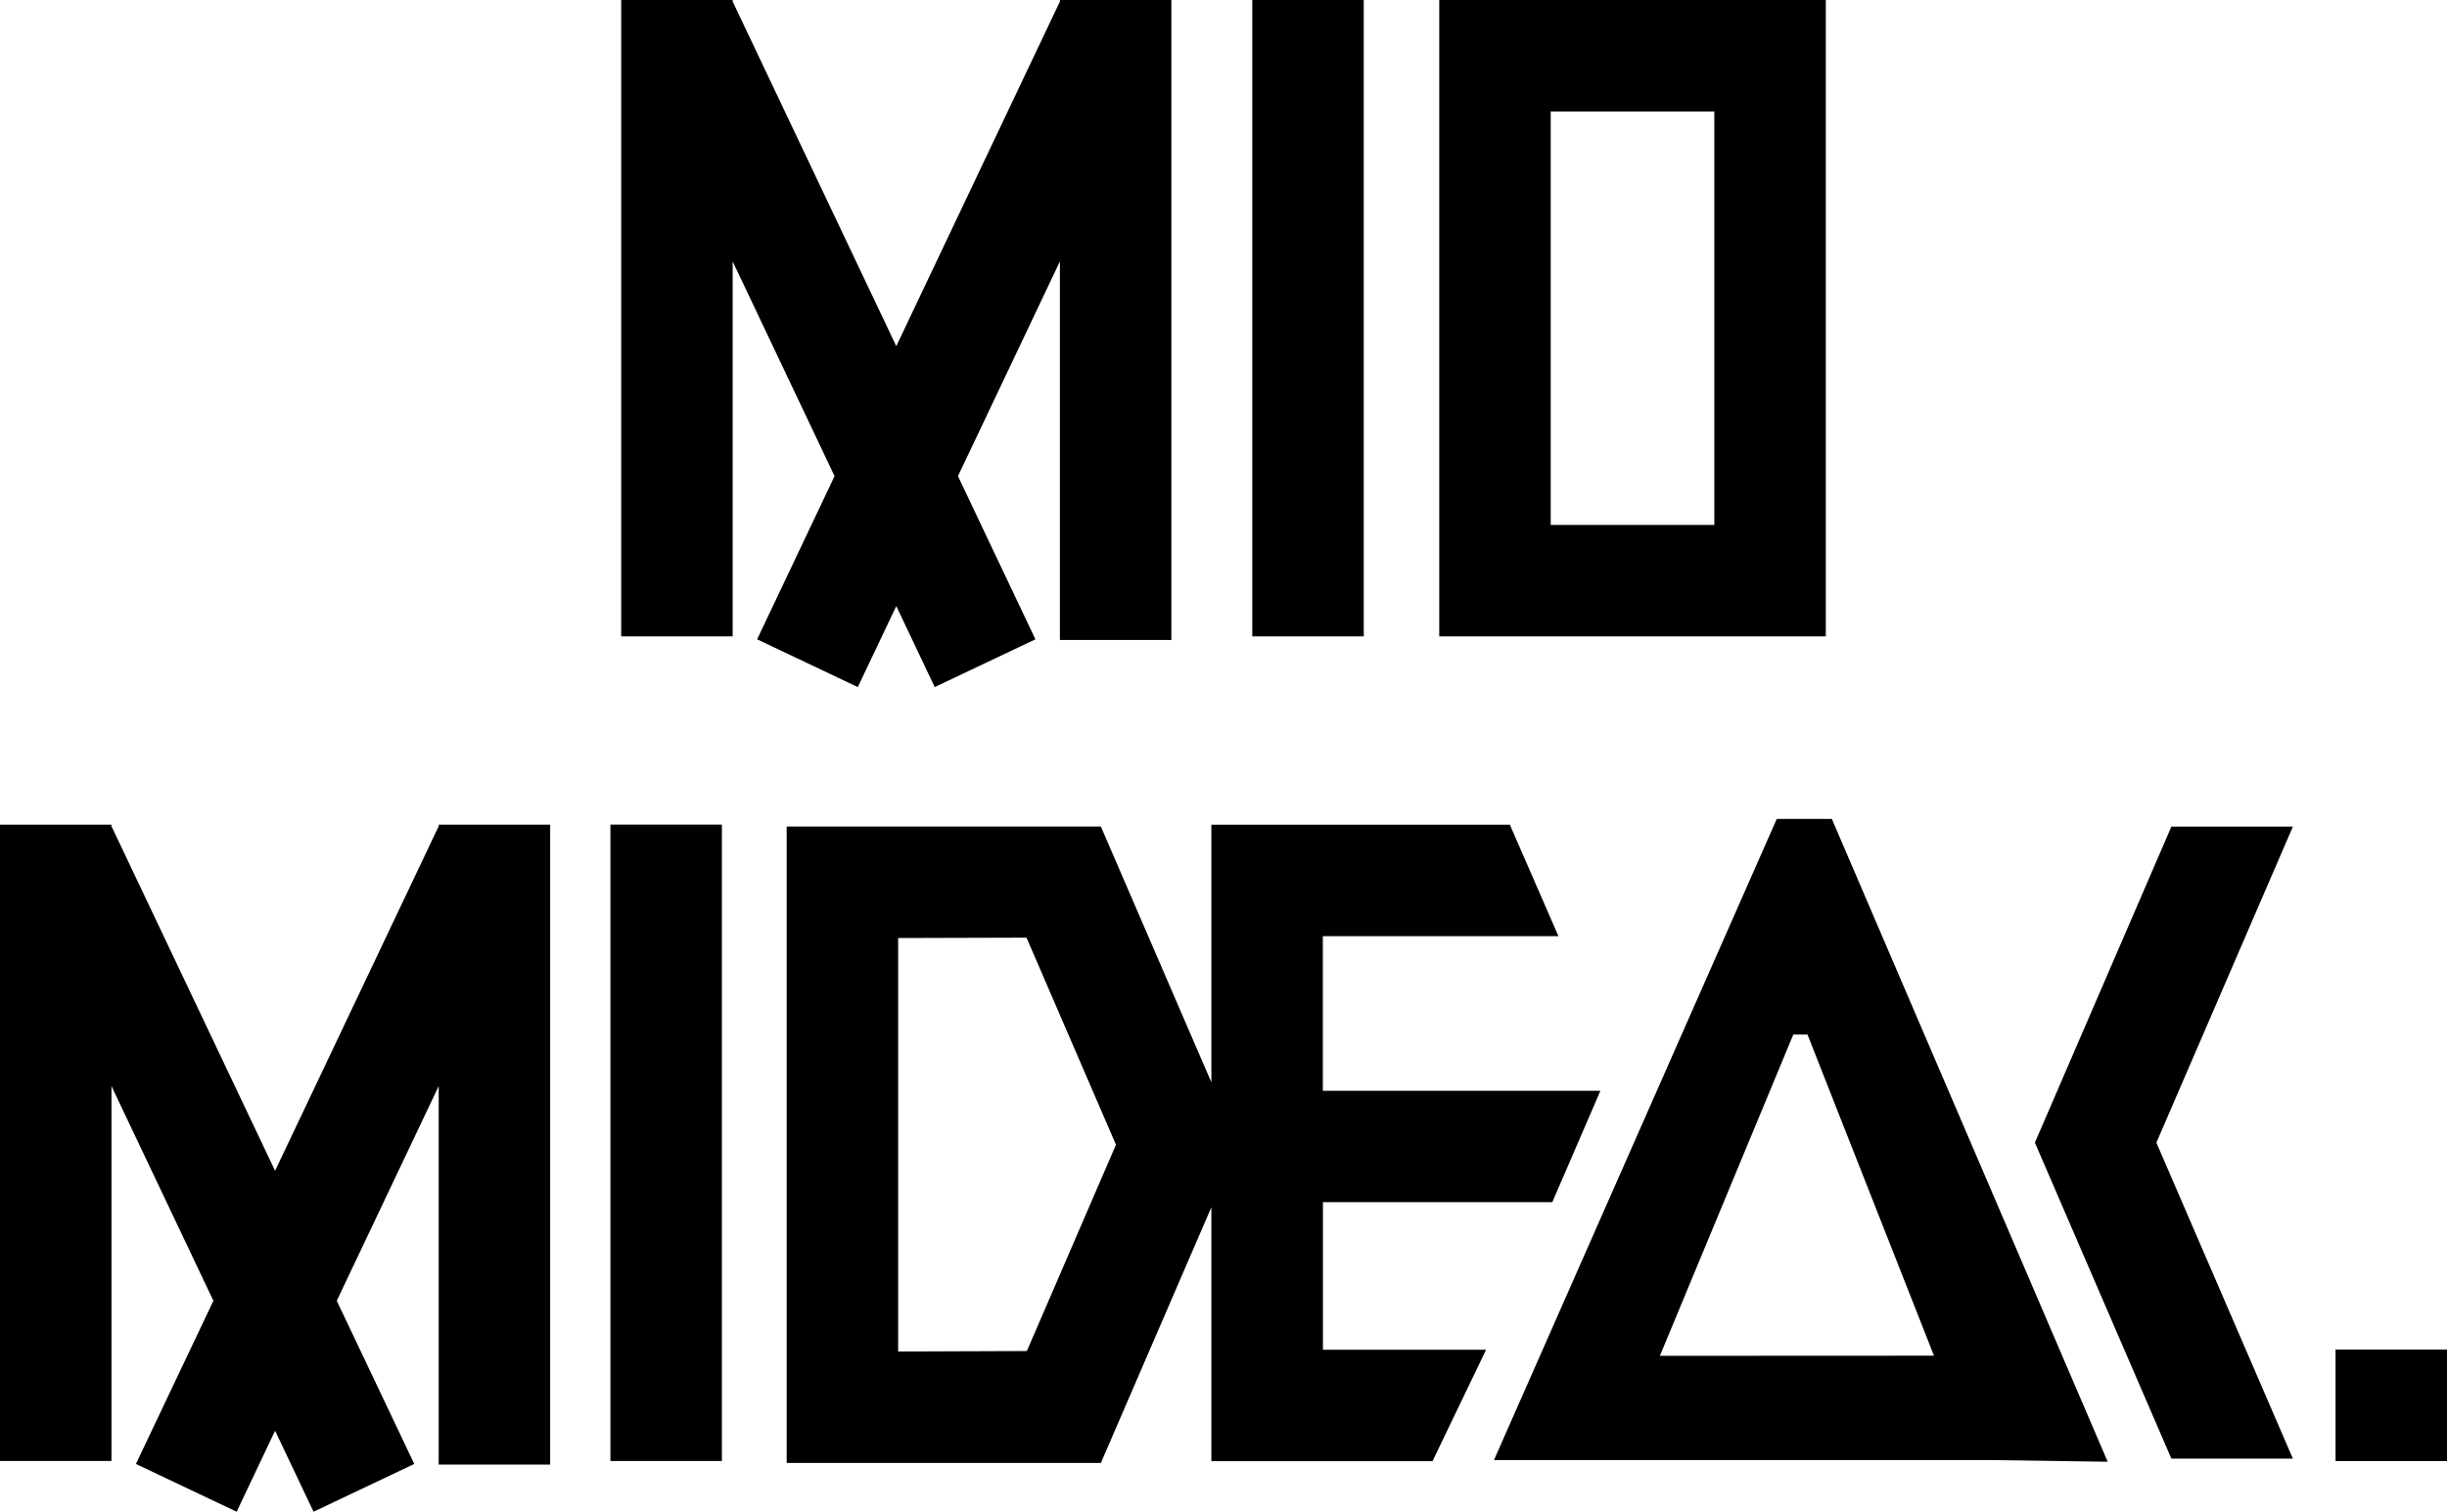
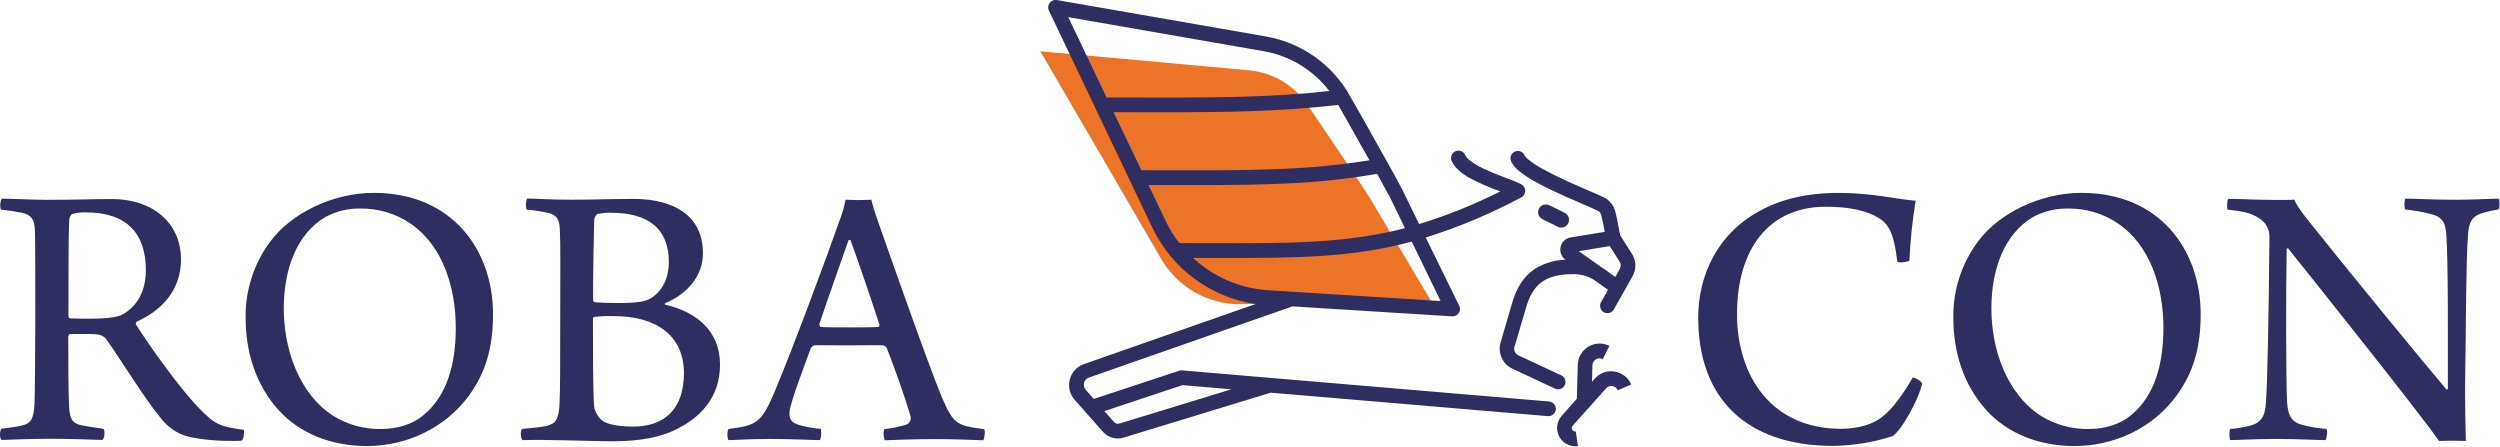
- <svg xmlns="http://www.w3.org/2000/svg" viewBox="0 0 720 444.88">
+ <svg xmlns="http://www.w3.org/2000/svg" viewBox="0 0 842.3 150.29">
+   <defs>
+     <style>.cls-1{fill:#ed7326;fill-rule:evenodd;}.cls-2{fill:#2f2e63;}</style>
+   </defs>
  <g id="Ebene_2" data-name="Ebene 2">
    <g id="Ebene_1-2" data-name="Ebene 1">
-       <rect x="368.46" width="32.8" height="187.28" transform="translate(769.73 187.28) rotate(-180)" />
-       <path d="M522.94,0H423.48V187.28H537.22V0ZM504.42,154.48H456.28V32.8h48.14Z" />
-       <polygon points="311.86 0 311.86 0.72 311.76 0.67 263.72 101.87 215.68 0.67 215.58 0.72 215.58 0 182.78 0 182.78 187.28 215.58 187.28 215.58 76.94 245.56 140.12 222.77 188.14 252.4 202.2 263.72 178.36 275.03 202.2 304.66 188.14 281.87 140.12 311.86 76.94 311.86 188.33 344.66 188.33 344.66 0 311.86 0" />
-       <rect x="687.2" y="397.16" width="32.8" height="32.8" transform="translate(290.05 1117.16) rotate(-90)" />
-       <rect x="179.6" y="242.68" width="32.8" height="187.28" transform="translate(392.01 672.63) rotate(-180)" />
-       <polygon points="129.08 242.68 129.08 243.4 128.98 243.35 80.94 344.55 32.9 243.35 32.8 243.4 32.8 242.68 0 242.68 0 429.95 32.8 429.95 32.8 319.62 62.79 382.8 39.99 430.82 69.63 444.88 80.94 421.04 92.26 444.88 121.89 430.82 99.09 382.8 129.08 319.62 129.08 431.01 161.88 431.01 161.88 242.68 129.08 242.68" />
-       <polygon points="674.65 243.27 638.9 243.27 598.74 336.26 638.9 429.25 674.65 429.25 634.49 336.26 674.65 243.27" />
-       <path d="M522.79,241,439.58,429.68H585.93l34.23.49L539,241Zm-34.39,158,39.26-94.55,4.17,0,37.22,94.51Z" />
-       <path d="M456.75,353.77,470.9,321H389.23v-45.5h69.32l-14.29-32.8H356.43v75.81l-32.51-75.26h-36v0H231.47V430.53h92.45l32.51-75.26V430H421.5l15.76-32.79h-48V353.77ZM302.14,397.59l-37.87.14V276.05l37.77-.11,26.32,60.94Z" />
+       <g id="Ebene_2-2" data-name="Ebene 2">
+         <g id="Ebene_1-2-2" data-name="Ebene 1-2">
+           <path class="cls-1" d="M461.35,66.46c1.17,1.88,20.68,34.78,20.68,34.78l-63.77,1.25a30.6,30.6,0,0,1-27-15.2c-14.32-24.64-40.74-70-40.74-70l70.29,6.4a26.68,26.68,0,0,1,19.66,11.61C447.68,46,458.24,61.46,461.35,66.46Z" />
+           <path class="cls-2" d="M359.92,5.78l12.92,27.08c16,0,31.78.17,47.17-.32,9.4-.29,18.72-.85,27.86-1.88a35.43,35.43,0,0,0-22.09-13.41Zm90.95,29.56c-10.05,1.19-20.3,1.82-30.73,2.15-14.68.46-29.69.32-44.95.32l9.36,19.56c17.21,0,32.79.2,47.6-.48A241,241,0,0,0,461.4,54C458.14,48.17,454.31,41.39,450.87,35.34Zm68.88,38.54,5.11,2.53a2.62,2.62,0,1,0,2.32-4.7l-5.12-2.54a2.62,2.62,0,1,0-2.31,4.7h0ZM464,58.57a240.77,240.77,0,0,1-31.59,3.29c-14.18.64-29.14.49-45.45.48l5.78,12.12a40.25,40.25,0,0,0,4.6,7.46c29.23,0,49.14.63,69.35-3.5,2.21-.45,4.43-.94,6.67-1.55l-5.23-10.78C467.19,64.46,465.74,61.8,464,58.57Zm78.38,24.34-10.45,1.72L539.51,90A17.72,17.72,0,0,1,542,91.74l2.23,1.56,1.51-2.67a2.41,2.41,0,0,0-.06-2.46Zm-66.73-1.5c-2.65.71-5.27,1.32-7.9,1.88-19.42,4-38.59,3.64-65.79,3.61A41.09,41.09,0,0,0,427.3,97.79l58.06,3.63ZM205.84,71.68c12.45,0,19.51,5.24,19.51,16.63,0,5.12-2,9.7-6.14,12.22-1.58.94-4.2,1.57-10.62,1.57-3.67,0-6.68-.13-8.13-.26a.83.83,0,0,1-.65-.66c0-9.3.27-23.19.39-27a3,3,0,0,1,1.05-2.1,25.54,25.54,0,0,1,4.53-.42Zm-177-.13c14,0,20.3,7.2,20.3,19.52,0,8.51-4.32,13.23-8.52,15.2-2.48,1-8.12,1.3-16.91,1a.69.69,0,0,1-.65-.65c0-10.23,0-28,.25-32.49a3.08,3.08,0,0,1,.94-2A14.57,14.57,0,0,1,28.79,71.55Zm257.7,9.32c2.09,5.64,7.07,20.17,9.69,28.29a.74.74,0,0,1-.28,1l-.12,0c-1.3.14-5.64.14-8.77.14-5,0-9.17,0-10.49-.14-.38-.13-.51-.39-.51-.94,2.22-6.93,7.59-21.74,9.82-28.29C286,80.72,286.35,80.87,286.49,80.87ZM538.24,71c-2.64-1.44-13.12-5.45-20.54-9.54a36.87,36.87,0,0,1-6.09-4,9.2,9.2,0,0,1-2.49-3.12,2.48,2.48,0,1,1,4.55-2,4.33,4.33,0,0,0,1.18,1.34,31.88,31.88,0,0,0,5.24,3.42c7.42,4.1,17.85,8.1,20.52,9.54a7.25,7.25,0,0,1,2.28,1.88,7.59,7.59,0,0,1,1.32,2.67c.24.86.52,2.16.79,3.49.37,1.83.71,3.76.86,4.6l4,6.27a7.33,7.33,0,0,1,.18,7.52l-6.31,11.19a2.47,2.47,0,1,1-4.31-2.42h0l2.36-4.18-4.9-3.47a13.74,13.74,0,0,0-1.81-.88,12.77,12.77,0,0,0-4.32-.94c-4.64-.08-8.24.6-11,2.45s-4.54,4.92-5.72,9.28l-3.76,12.71a2.47,2.47,0,0,0,1.3,2.92l14.58,6.79a2.48,2.48,0,0,1-2,4.52l-14.7-6.88a7.44,7.44,0,0,1-3.88-8.76l3.7-12.65c1.55-5.71,4.08-9.6,7.72-12.06a20.87,20.87,0,0,1,10.46-3.2h0A4.15,4.15,0,0,1,529.17,80l11.5-1.88c-.14-.77-.31-1.63-.48-2.49-.24-1.2-.49-2.37-.7-3.15a2.58,2.58,0,0,0-.46-.94,2.53,2.53,0,0,0-.79-.58ZM414.89,131.16l-16.53-1.4-26.27,8.75,3.29,3.71a1.75,1.75,0,0,0,.78.5,1.87,1.87,0,0,0,.94,0ZM213.25,143.73c-3,0-7.86-.38-10.09-1.83a7.72,7.72,0,0,1-3-5c-.39-5.38-.39-21.37-.39-29.62,0-.26.39-.52.66-.52a42.6,42.6,0,0,1,6.29-.26c14.8,0,23.71,6.81,23.71,19.26C230.41,138,223.7,143.73,213.25,143.73Zm-84.6.79a29.29,29.29,0,0,1-16.41-4.44c-11.53-7.47-16.63-22.39-16.63-36.15,0-13.37,4.44-25.16,14-30.8a23.79,23.79,0,0,1,11.79-2.87,29.37,29.37,0,0,1,17.16,5.23c10.34,7.21,15,20.83,15,35,0,12-2.88,22.92-11,29.47-3.37,2.87-8.48,4.57-14,4.57Zm575.34,0a29.32,29.32,0,0,1-16.41-4.44c-11.53-7.47-16.64-22.39-16.64-36.15,0-13.37,4.46-25.16,14-30.8a23.79,23.79,0,0,1,11.79-2.87,29.4,29.4,0,0,1,17.17,5.23c10.34,7.21,15,20.83,15,35,0,12-2.88,22.92-11,29.47-3.4,2.87-8.5,4.57-14,4.57ZM388.19,76.59l-34.78-73a2.48,2.48,0,0,1,1.1-3.32A2.52,2.52,0,0,1,356,0l70.54,12.29a40.38,40.38,0,0,1,28.34,20.11c4.05,7.13,8.73,15.39,12.33,21.88,2.31,4.12,4.18,7.52,5.19,9.51l5.72,11.7a172.9,172.9,0,0,0,27.36-11,78.29,78.29,0,0,1-10.25-4.47c-3-1.67-5.22-3.68-6.13-5.78a2.48,2.48,0,0,1,4.56-2,5.37,5.37,0,0,0,1.63,1.88,23.66,23.66,0,0,0,4.29,2.57c4.82,2.34,10.6,4.12,13,5.4l.39.27.34.34.21.31.06.11a2.22,2.22,0,0,1,.27.94v.51a2.4,2.4,0,0,1-.29.94l-.26.39-.35.35-.31.2-.11.07a187.44,187.44,0,0,1-32.17,13.5l11.28,23a2.49,2.49,0,0,1-1.14,3.32,2.55,2.55,0,0,1-1.24.24l-53.82-3.35-68.62,24a2.53,2.53,0,0,0-1,.69,2.45,2.45,0,0,0-.6,1.08,2.84,2.84,0,0,0,0,1.23,2.66,2.66,0,0,0,.57,1.09l2.74,3.09L397,125a2.52,2.52,0,0,1,1.21-.21l123.64,10.47a2.48,2.48,0,1,1-.42,4.94h0l-93.29-7.9-49.62,15.15a6.64,6.64,0,0,1-6.87-1.92l-9.6-10.85a7.49,7.49,0,0,1,3.13-12l57.86-20.25A46,46,0,0,1,388.19,76.59ZM245.48,144.52c-.53.53-.53,3.27,0,3.76,2.49,0,6.58-.39,14-.39s14,.39,16.77.39c.38-.53.65-3.27.25-3.76a48.27,48.27,0,0,1-6.29-1.05c-4.06-1-4.31-2.49-4.19-4.7.27-3.15,4.46-14.16,7.08-21.23.13-.39.79-1.18,1.31-1.18,1.58-.13,2.49,0,10.87,0,5.9,0,10.48-.13,12.31,0a1.94,1.94,0,0,1,1.19.94c2.36,5.89,6.29,16.92,7.86,22.56a2.41,2.41,0,0,1-1.25,3.19l-.19.08a41.31,41.31,0,0,1-7.21,1.45c-.52.52-.25,3.27.13,3.76,2.76-.13,10.74-.4,17.16-.4,5.9,0,12.59.27,16,.4.4-.53.78-3.41.26-3.76-9.4-1.18-10.34-1.84-14.15-10.61-4.59-10.88-19.13-52.41-21.75-59.88a68.5,68.5,0,0,1-2.09-6.81c-.39,0-1.71.13-4.33.13-2.22,0-3.76-.13-4.32-.13a41.08,41.08,0,0,1-2.22,7.52c-2.89,8.38-15.2,41.79-21.88,57.64C256.48,142.43,254.91,143.35,245.48,144.52ZM.35,70.63c2.63.27,5.12.65,7.08,1.05,3.27.79,4.19,2.36,4.33,6,.13,4.06.13,17.17.13,30.53,0,7.2-.13,25-.27,28-.26,5-1.31,6.58-4.45,7.2-1.7.39-3.76.66-6.68,1.05-.65.53-.65,3.27,0,3.76,2.49,0,8.12-.39,16.63-.39s14.94.39,17.43.39c.66-.53.94-3.27.26-3.76-3-.39-5.37-.79-7.34-1.17-3-.66-3.93-1.88-4.19-6.3S23,120.54,23,113.34c0-.13.25-.79.51-.79,1.88,0,7.52-.13,9.31.14a4.26,4.26,0,0,1,3.27,2c5,7.08,13,20.17,18,26.07A18,18,0,0,0,60.36,146c4.85,2.36,15.33,2.75,21,2.49.79-.26,1.05-3.27.79-3.67-7.87-1.05-9.7-1.71-15-7.2-6.42-6.58-16.77-21-21.35-28.31a.85.85,0,0,1,.26-.94c7.86-3.53,14.93-10.09,14.93-21.09S52.79,67.06,37.42,67.06c-5.25,0-12,.27-21.75.27-4.06,0-11.92-.4-15-.4C.09,67.22-.16,70.11.35,70.63Zm750.24,0c5.12.52,8,1.18,10.48,2.88a7.06,7.06,0,0,1,3.55,6.42c-.27,27.51-.66,48.88-1.19,55.68-.25,5.11-2,6.82-5,7.74a40.85,40.85,0,0,1-7,1.17c-.39.4-.39,3.4,0,3.76,2.76,0,7.73-.39,15.73-.39,7.33,0,13.23.39,16.37.39.4-.53.79-3.27.26-3.76a44.37,44.37,0,0,1-7.85-1.31c-3.41-.78-5.12-2.62-5.38-7.86-.39-7.33-.39-38-.13-51.49,0-.12.39-.26.53-.12,7.85,9.82,43.88,54.89,50.83,64.85,1.57-.13,7.59-.13,9,0-.13-4.32-.26-11.93-.26-18,.39-24.76.26-41.53,1-51.61.26-3.55,1-5.91,4.45-7.08a42,42,0,0,1,5.78-1.31c.51-.52.51-3.28,0-3.67-1.72,0-9.4.39-13.9.39-8,0-14-.39-17.42-.39-.4.39-.53,3.15,0,3.67a56.88,56.88,0,0,1,8.78,1.57c3.92,1.05,4.7,3.14,5,7,.65,9.4.51,33.93.51,51.87a.37.37,0,0,1-.51.14h0c-6.29-7.34-33.15-40.08-46.51-56.85-3.41-4.32-4.19-5.76-4.7-7.08-1,.13-3.28.13-5.89.13-6.58,0-13.11-.39-16.39-.39C750.34,67.35,750.2,70.24,750.59,70.63Zm-573.11,0a55.6,55.6,0,0,1,7.6,1.18c2.23.66,3.41,1.88,3.54,5.51.26,4.84.13,13.35.13,29.73,0,14,0,25.54-.26,29.75-.39,4.69-1.31,5.89-4.19,6.67-2.23.52-6,.79-8.39,1.05-.65.4-.52,3.4.14,3.76,8.64-.26,24,.4,29.87.4,6.93,0,14.27-.66,20.3-3.28,9.95-4.33,16.37-11.66,16.37-22.56,0-11.53-8.25-17.86-18.47-20.18a.27.27,0,0,1,0-.52c7.6-3.15,12.71-9.31,12.71-16.77,0-15.46-14.15-18.35-23.06-18.35-8.51,0-13.49.27-21.09.27s-12.06-.4-15-.4c-.55.33-.68,3.35-.16,3.74Zm353.78,63.73.33-11.47a7.1,7.1,0,0,1,1-3.5,7.35,7.35,0,0,1,9.65-2.85L540,121a2.36,2.36,0,0,0-1.16-.27,2.52,2.52,0,0,0-1.14.34,2.47,2.47,0,0,0-.85.85,2.55,2.55,0,0,0-.33,1.14l-.15,5.6,1-1.16a7.24,7.24,0,0,1,3-2,7.43,7.43,0,0,1,3.65-.32,7.31,7.31,0,0,1,5.57,4.37l-4.51,1.94a2.41,2.41,0,0,0-3-1.32,2.33,2.33,0,0,0-.94.66l-11.28,12.61a1.12,1.12,0,0,0-.3.64,1.23,1.23,0,0,0,.64,1.2,1.33,1.33,0,0,0,.71.11h0l.73,4.9h0a6.15,6.15,0,0,1-5.49-10.15Zm108-46.31c.13.66,3.53.26,4.06-.25a170.82,170.82,0,0,1,2.1-20.18c-5.91-.4-14.68-2.63-25.81-2.63S599.93,67.22,593,71c-14.42,7.72-20.84,21.87-20.84,36,0,27.25,16.24,43.23,45.46,43.23a68.51,68.51,0,0,0,20-3.27c3-1.88,8.65-12,10-17.69-.26-.94-2.49-2.09-3.15-2.09-3.4,5.76-6.57,10.21-9.82,12.84-3.28,3-8.78,4.45-14.41,4.45-23.32,0-35-17.69-35-38.65,0-22.13,10.87-36.16,29.87-36.16,6.29,0,11.92.79,16.24,2.89C636.22,75,637.92,77.57,639.24,88.05Zm-515.6,62.23c13.1,0,26.31-5.89,34.45-17.16,5.38-7.46,8-15.72,8-27.26,0-21.35-13.5-40.88-40.23-40.88-13.49,0-27.77,6.69-35,16.64a42,42,0,0,0-8.13,25.29c0,11.79,3.41,22.8,11.28,31.45C100.84,145.72,111.06,150.28,123.64,150.28Zm575.34,0c13.1,0,26.32-5.89,34.45-17.16,5.38-7.46,8-15.72,8-27.26,0-21.35-13.5-40.88-40.22-40.88-13.5,0-27.79,6.69-35,16.64a42,42,0,0,0-8.12,25.29c0,11.79,3.41,22.8,11.28,31.45C676.18,145.72,686.4,150.28,699,150.28Z" />
+         </g>
+       </g>
    </g>
  </g>
</svg>
